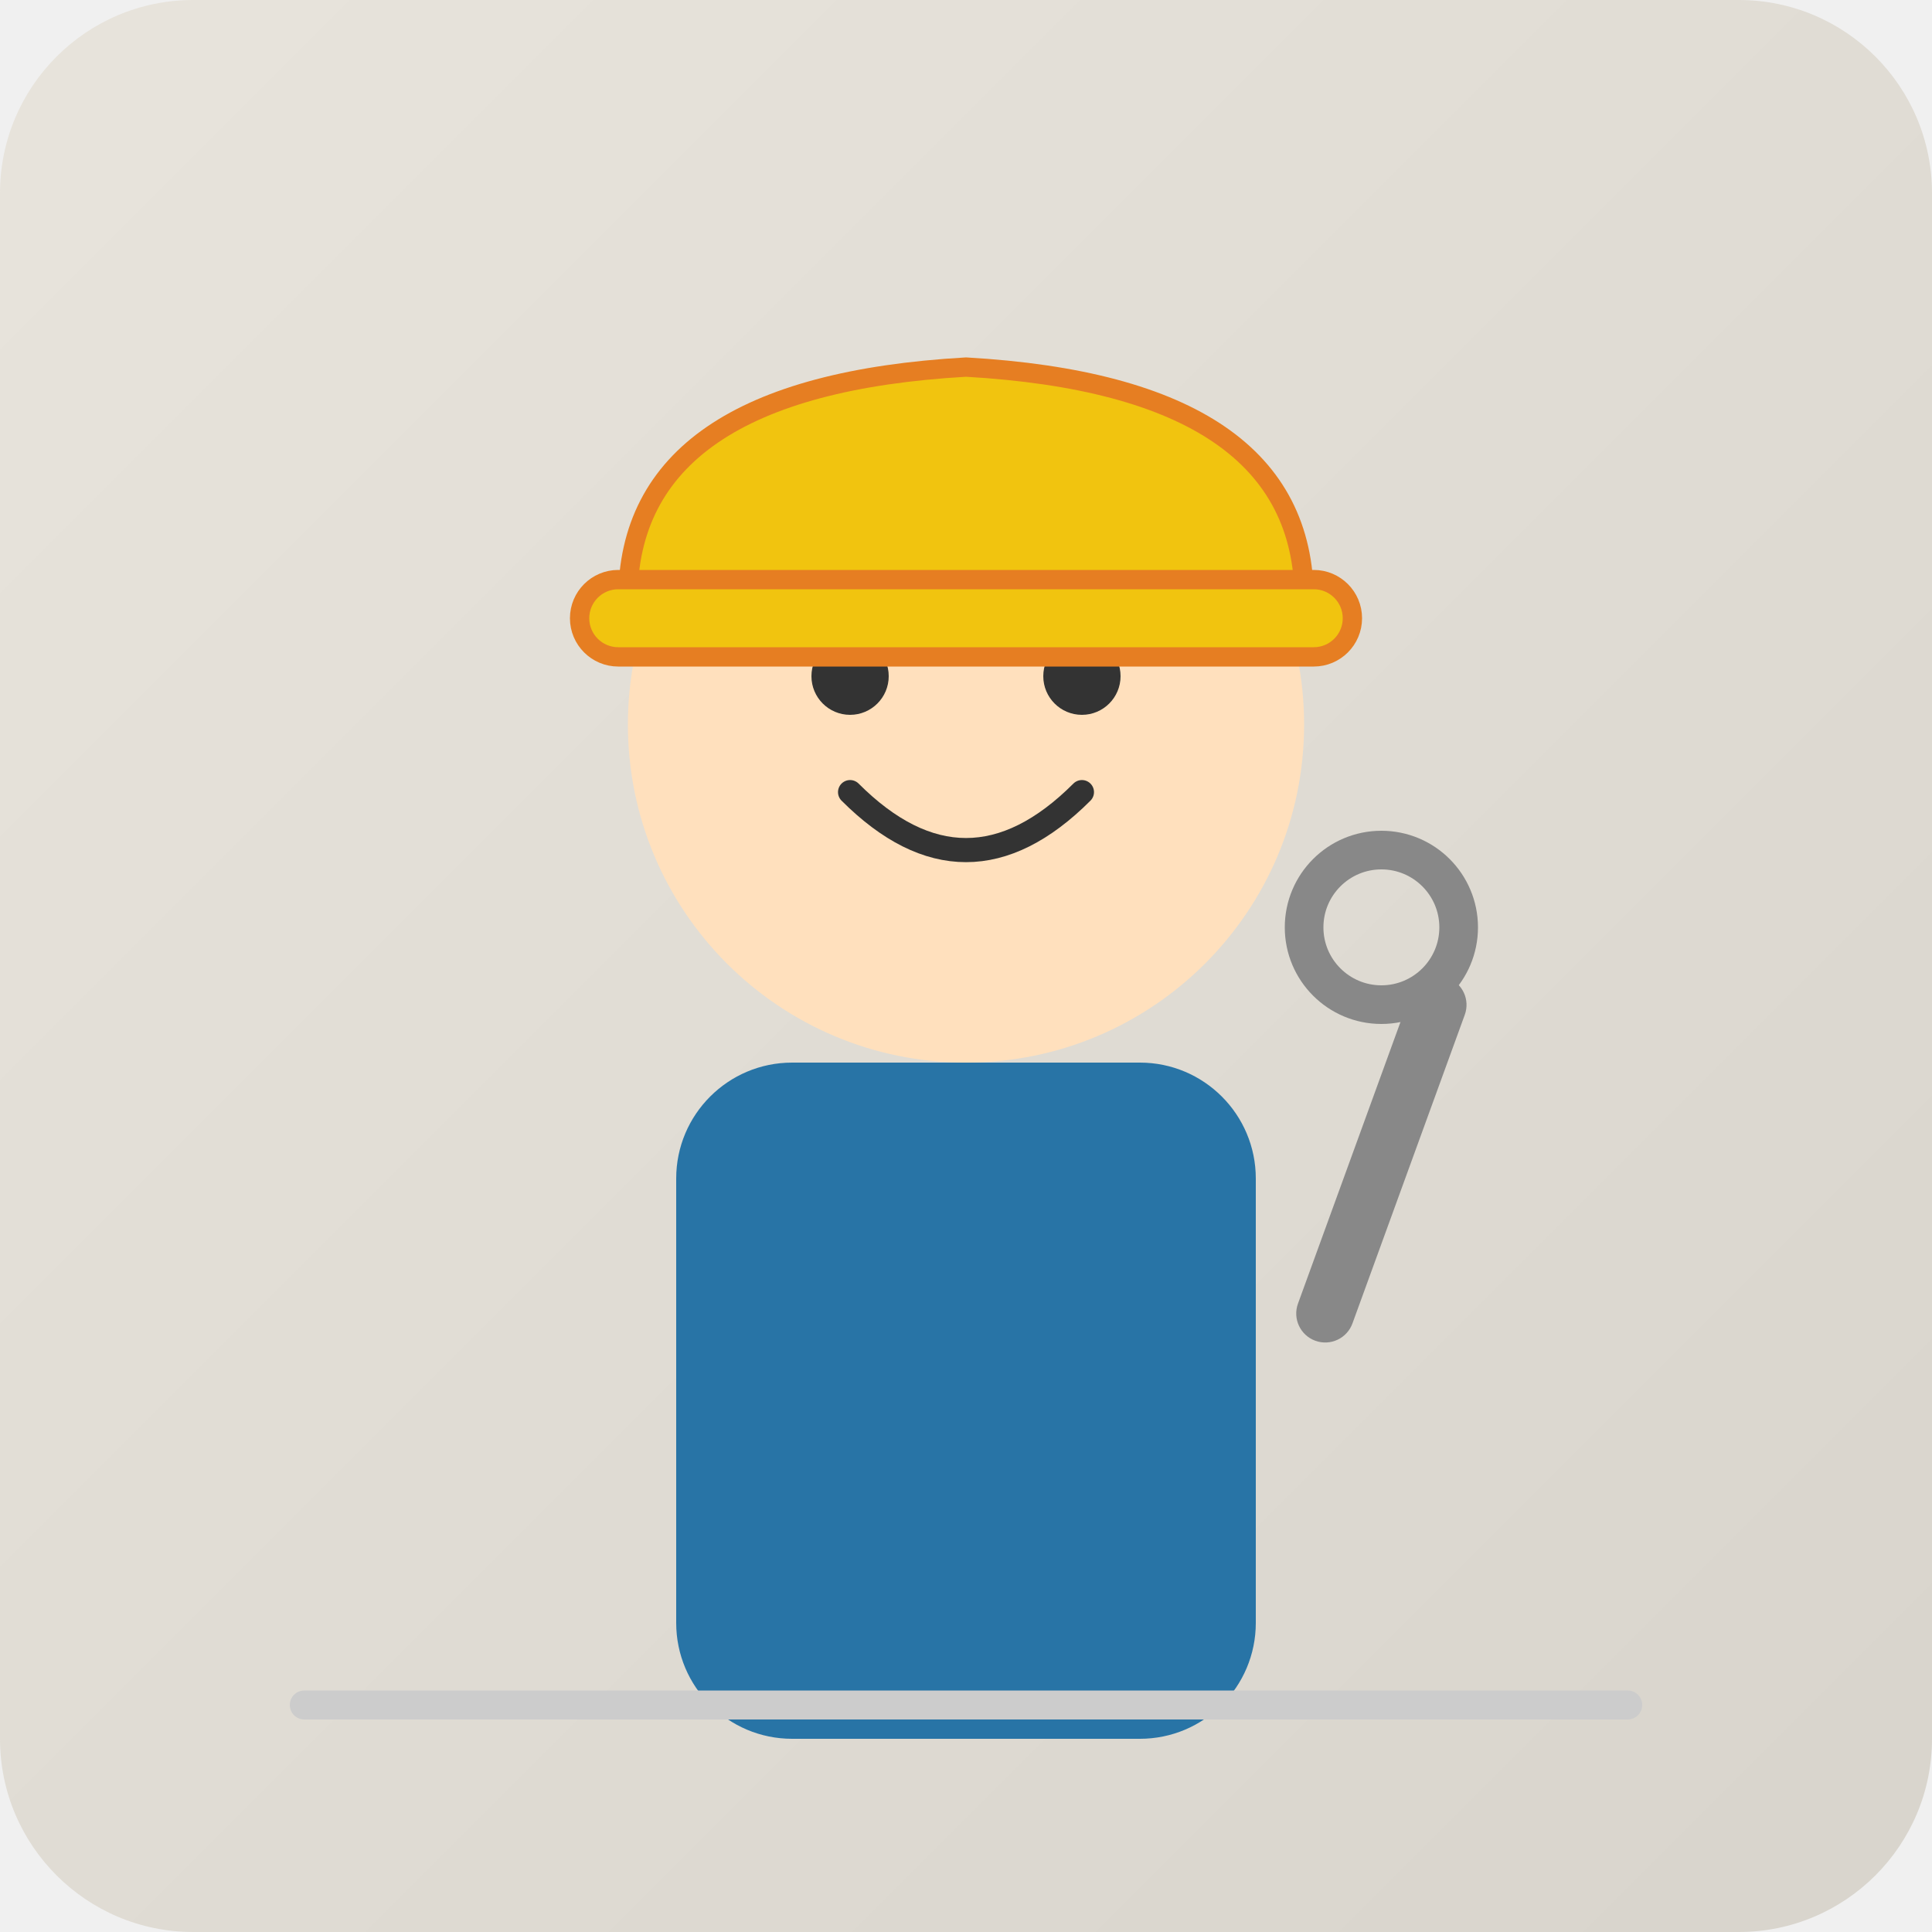
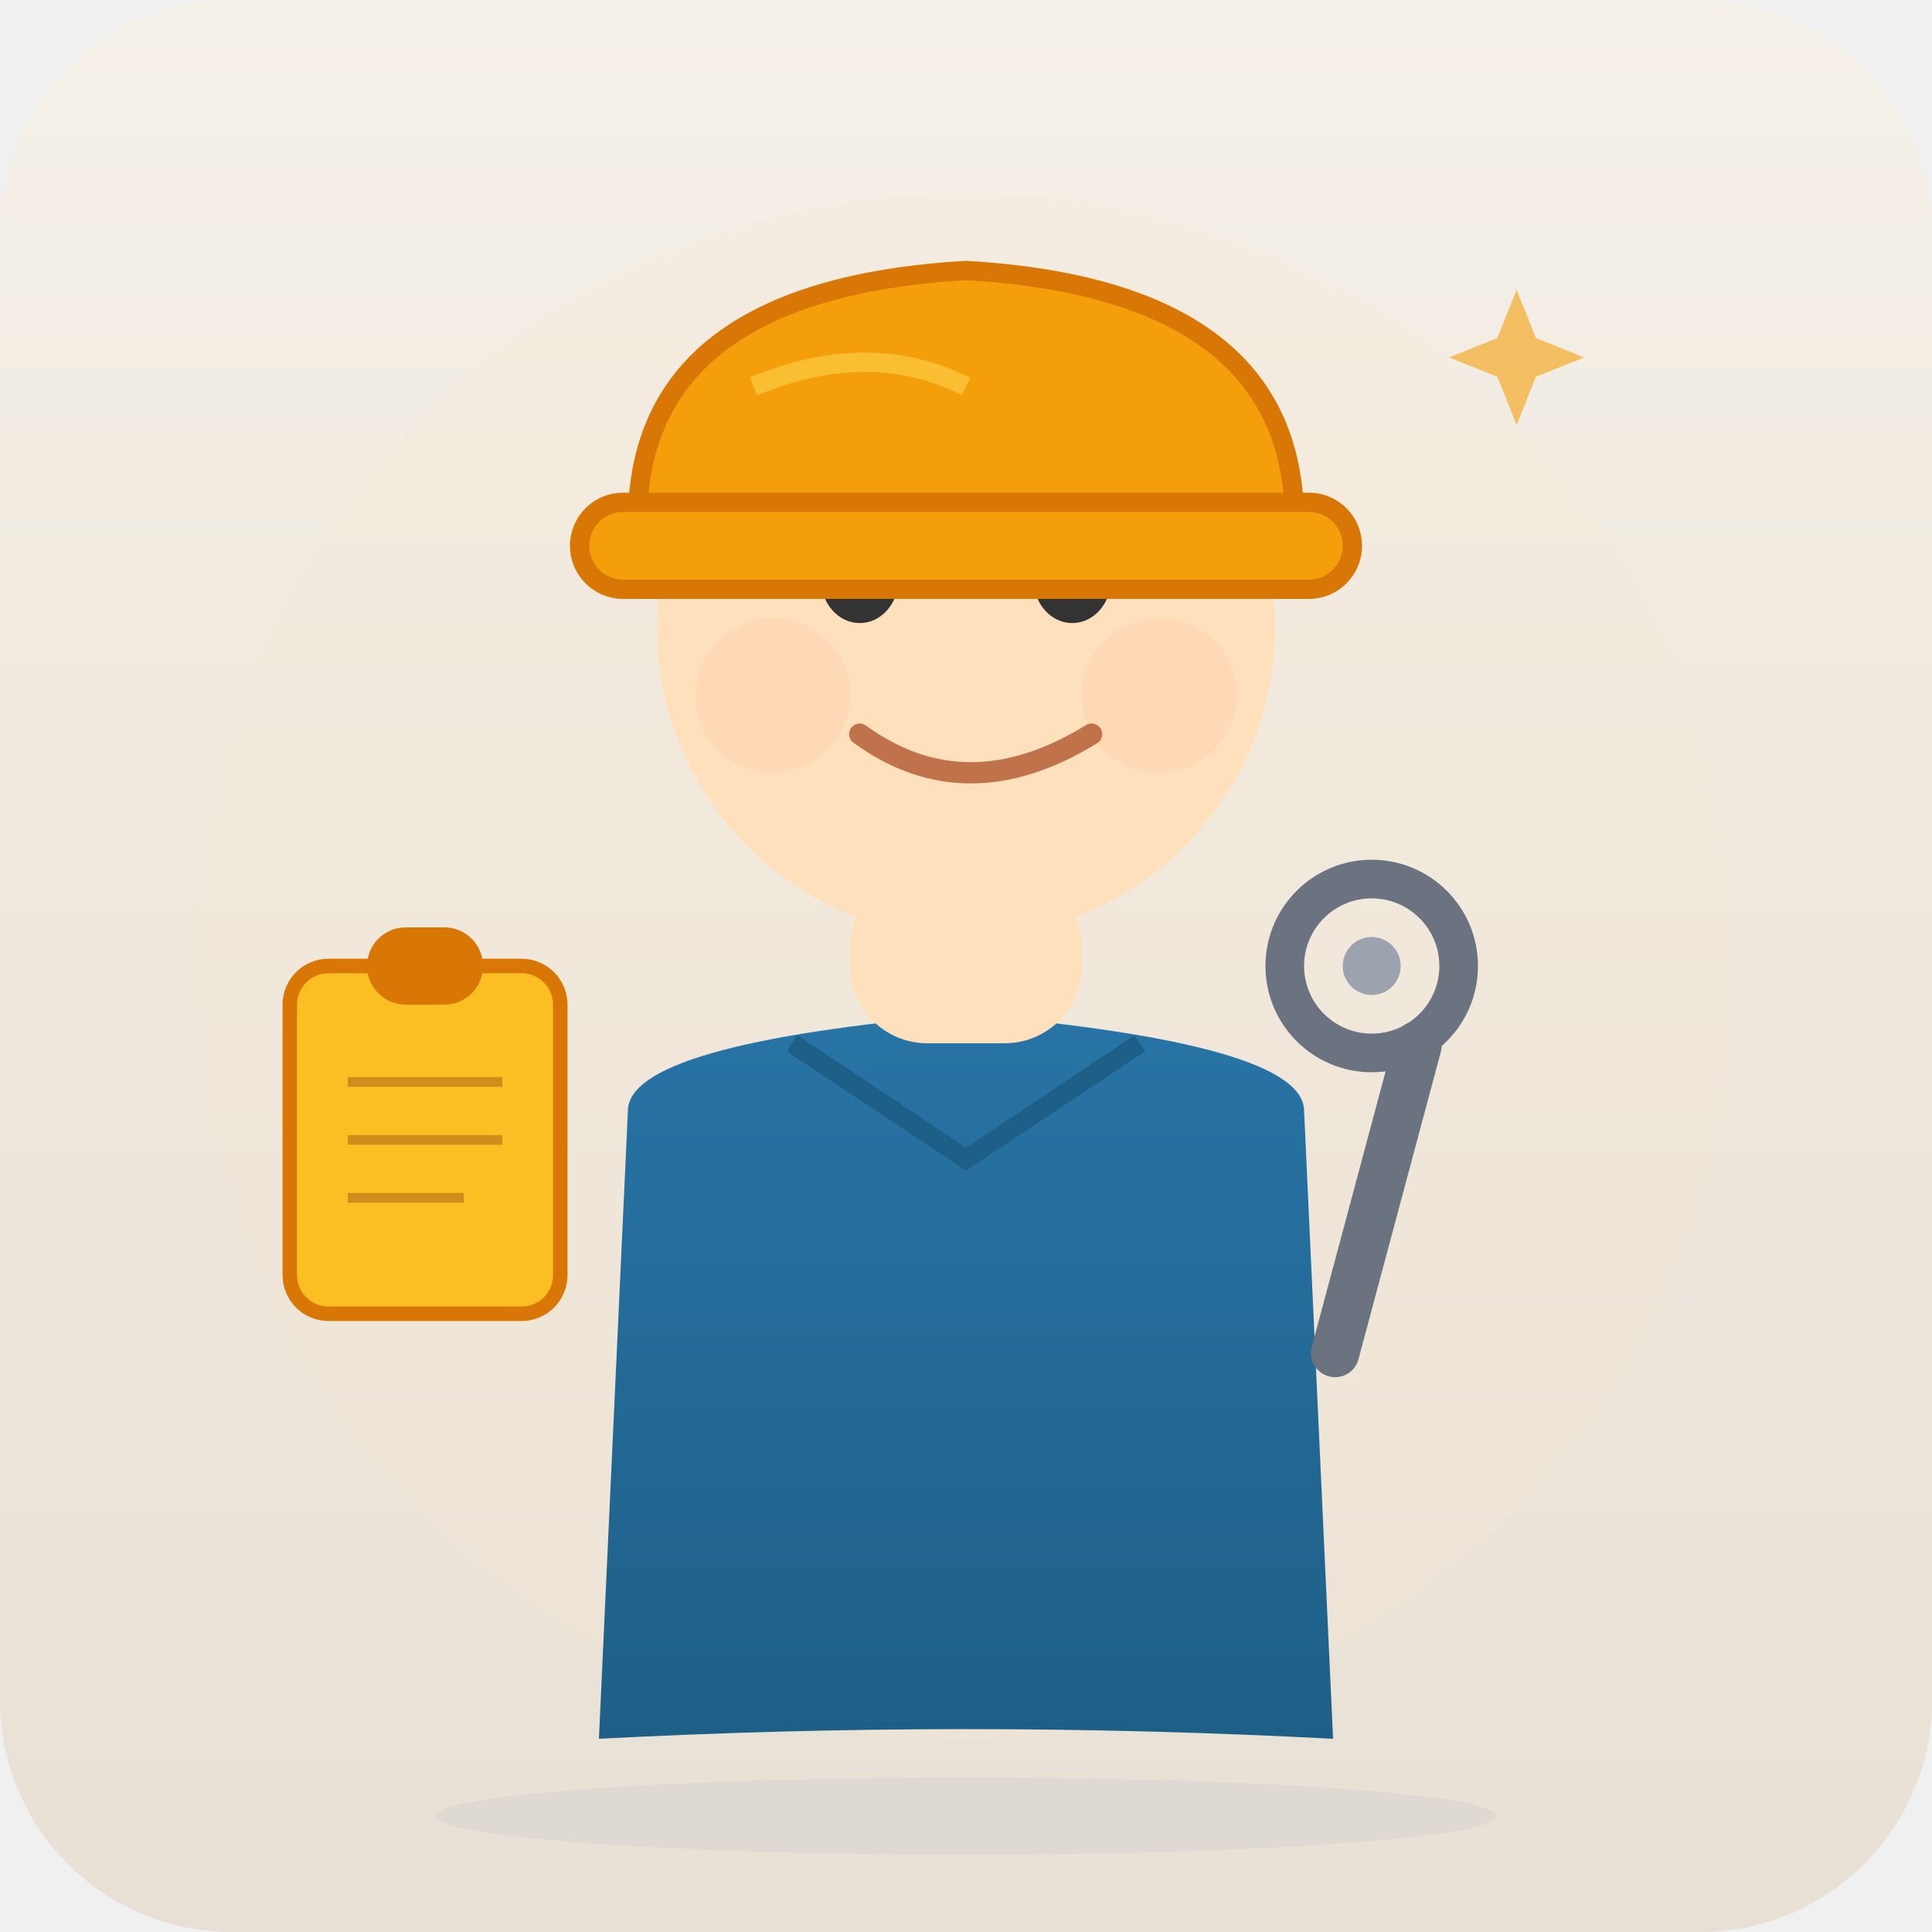
<svg xmlns="http://www.w3.org/2000/svg" viewBox="0 0 200 200">
  <defs>
-     <linearGradient id="bg" x1="0" y1="0" x2="1" y2="1">
-       <stop offset="0%" stop-color="#e8e4dc" />
-       <stop offset="100%" stop-color="#d8d4cc" />
+     <linearGradient id="bg" x1="0" y1="0" x2="0" y2="1">
+       <stop offset="0%" stop-color="#f5f0e8" />
+       <stop offset="100%" stop-color="#e8e0d4" />
+     </linearGradient>
+     <linearGradient id="shirt" x1="0" y1="0" x2="0" y2="1">
+       <stop offset="0%" stop-color="#2874a6" />
+       <stop offset="100%" stop-color="#1e5f87" />
    </linearGradient>
  </defs>
-   <rect width="200" height="200" rx="20" fill="url(#bg)" />
-   <rect x="70" y="110" width="60" height="70" rx="12" fill="#2874a6" />
-   <circle cx="100" cy="75" r="35" fill="#ffe0bd" />
-   <circle cx="88" cy="70" r="4" fill="#333" />
-   <circle cx="112" cy="70" r="4" fill="#333" />
-   <path d="M88 82 Q100 94 112 82" stroke="#333" stroke-width="2.5" fill="none" stroke-linecap="round" />
-   <path d="M65 62 Q65 40 100 38 Q135 40 135 62" fill="#f1c40f" stroke="#e67e22" stroke-width="2" />
-   <rect x="60" y="60" width="80" height="8" rx="4" fill="#f1c40f" stroke="#e67e22" stroke-width="2" />
-   <rect x="140" y="100" width="6" height="40" rx="3" fill="#888" transform="rotate(20 143 120)" />
-   <circle cx="143" cy="96" r="8" fill="none" stroke="#888" stroke-width="4" />
-   <rect x="30" y="175" width="140" height="3" rx="1.5" fill="#ccc" />
+   <rect width="200" height="200" rx="24" fill="url(#bg)" />
+   <circle cx="100" cy="100" r="80" fill="#f5e6d3" opacity="0.3" />
+   <path d="M65 115 Q65 108 100 105 Q135 108 135 115 L138 180 Q100 178 62 180 Z" fill="url(#shirt)" />
+   <path d="M82 108 L100 120 L118 108" stroke="#1e5f87" stroke-width="2" fill="none" />
+   <rect x="88" y="90" width="24" height="18" rx="8" fill="#ffe0bd" />
+   <circle cx="100" cy="65" r="32" fill="#ffe0bd" />
+   <circle cx="80" cy="72" r="8" fill="#ffbfa0" opacity="0.25" />
+   <circle cx="120" cy="72" r="8" fill="#ffbfa0" opacity="0.25" />
+   <g>
+     <ellipse cx="89" cy="60" rx="4" ry="4.5" fill="#333" />
+     <ellipse cx="111" cy="60" rx="4" ry="4.5" fill="#333" />
+     <circle cx="91" cy="58" r="1.5" fill="#fff" opacity="0.8" />
+     <circle cx="113" cy="58" r="1.5" fill="#fff" opacity="0.8" />
+   </g>
+   <path d="M80 52 Q89 48 96 53" stroke="#5a3e2b" stroke-width="2.5" fill="none" stroke-linecap="round" />
+   <path d="M104 53 Q111 48 120 52" stroke="#5a3e2b" stroke-width="2.5" fill="none" stroke-linecap="round" />
+   <path d="M89 76 Q100 84 113 76" stroke="#c0724a" stroke-width="2.2" fill="none" stroke-linecap="round" />
+   <path d="M66 54 Q66 30 100 28 Q134 30 134 54" fill="#f59e0b" stroke="#d97706" stroke-width="2" />
+   <rect x="60" y="52" width="80" height="9" rx="4.5" fill="#f59e0b" stroke="#d97706" stroke-width="2" />
+   <path d="M78 40 Q90 35 100 40" stroke="#fcd34d" stroke-width="2" fill="none" opacity="0.6" />
+   <g>
+     <rect x="140" y="105" width="5" height="38" rx="2.5" fill="#6b7280" transform="rotate(15 142 124)" />
+     <circle cx="142" cy="100" r="9" fill="none" stroke="#6b7280" stroke-width="4" />
+     <circle cx="142" cy="100" r="3" fill="#9ca3af" />
+   </g>
+   <g>
+     <rect x="30" y="100" width="28" height="36" rx="4" fill="#fbbf24" stroke="#d97706" stroke-width="1.5" />
+     <rect x="38" y="96" width="12" height="8" rx="4" fill="#d97706" />
+     <line x1="36" y1="112" x2="52" y2="112" stroke="#92400e" stroke-width="1" opacity="0.4" />
+     <line x1="36" y1="118" x2="52" y2="118" stroke="#92400e" stroke-width="1" opacity="0.4" />
+     <line x1="36" y1="124" x2="48" y2="124" stroke="#92400e" stroke-width="1" opacity="0.4" />
+   </g>
+   <ellipse cx="100" cy="188" rx="55" ry="4" fill="#ccc" opacity="0.4" />
+   <g fill="#f59e0b" opacity="0.6">
+     <polygon points="155,35 157,30 159,35 164,37 159,39 157,44 155,39 150,37">
+       <animate attributeName="opacity" values="0.6;0.2;0.6" dur="2s" repeatCount="indefinite" />
+     </polygon>
+   </g>
</svg>
